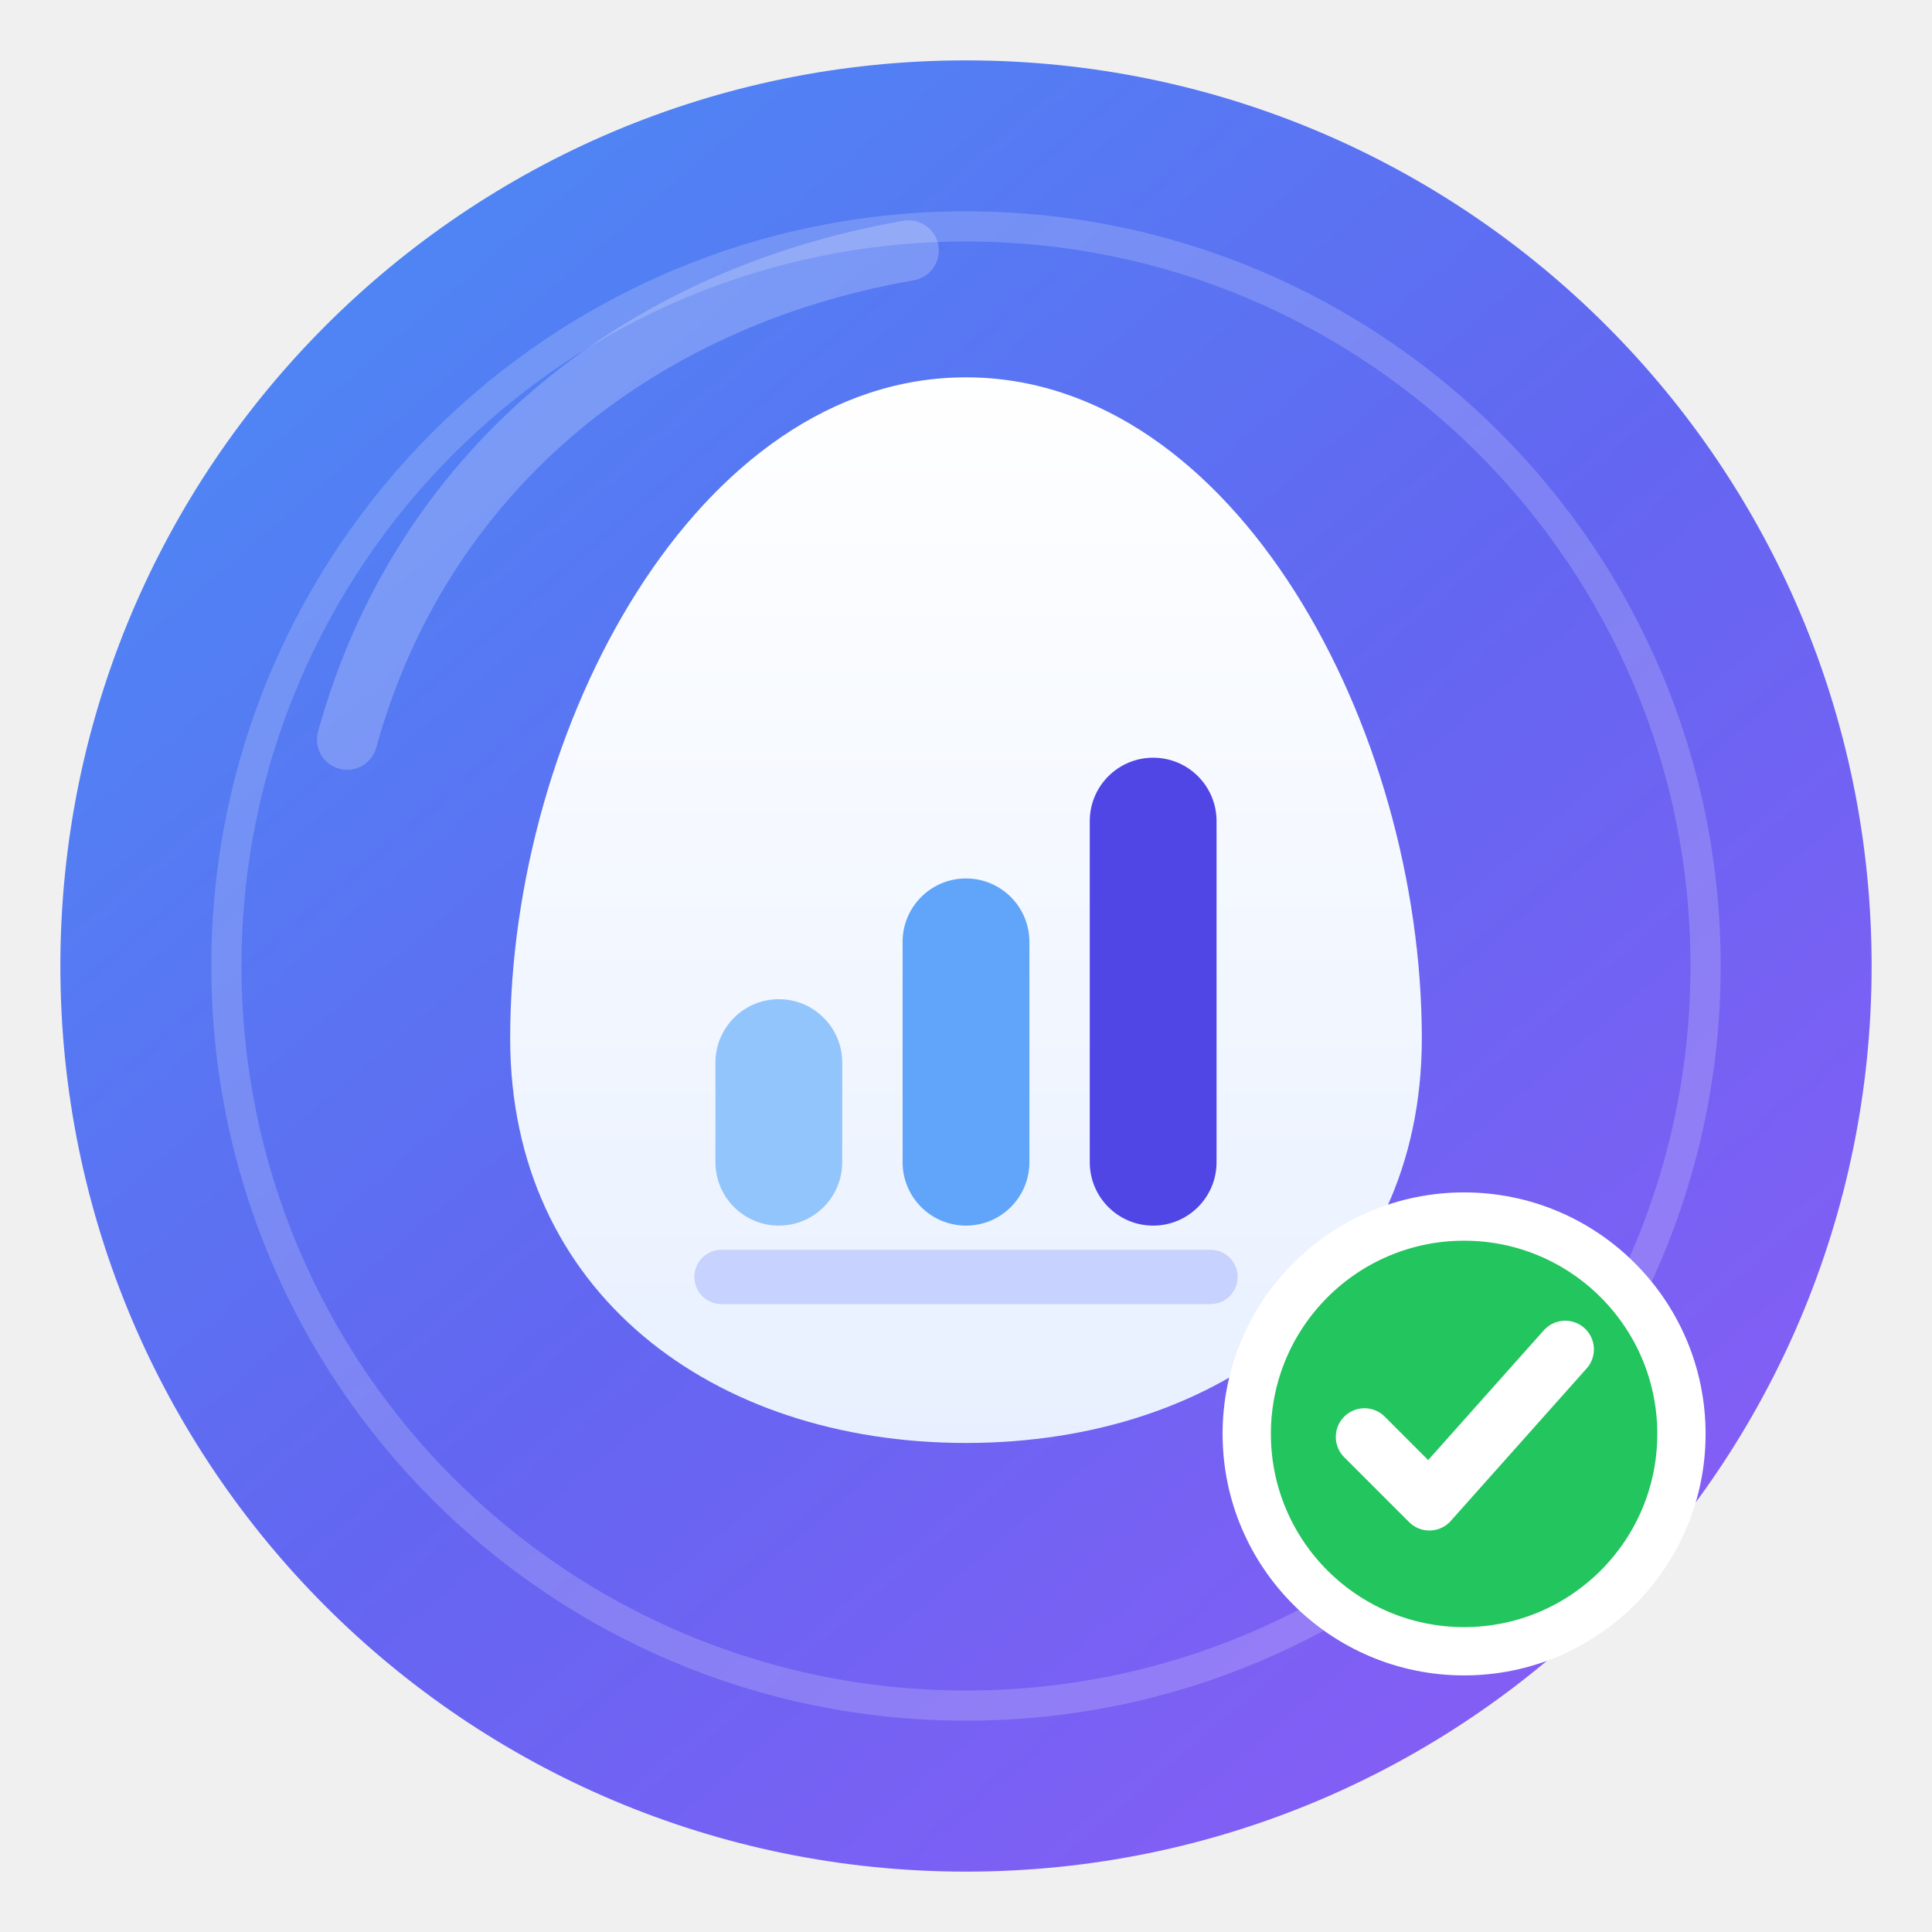
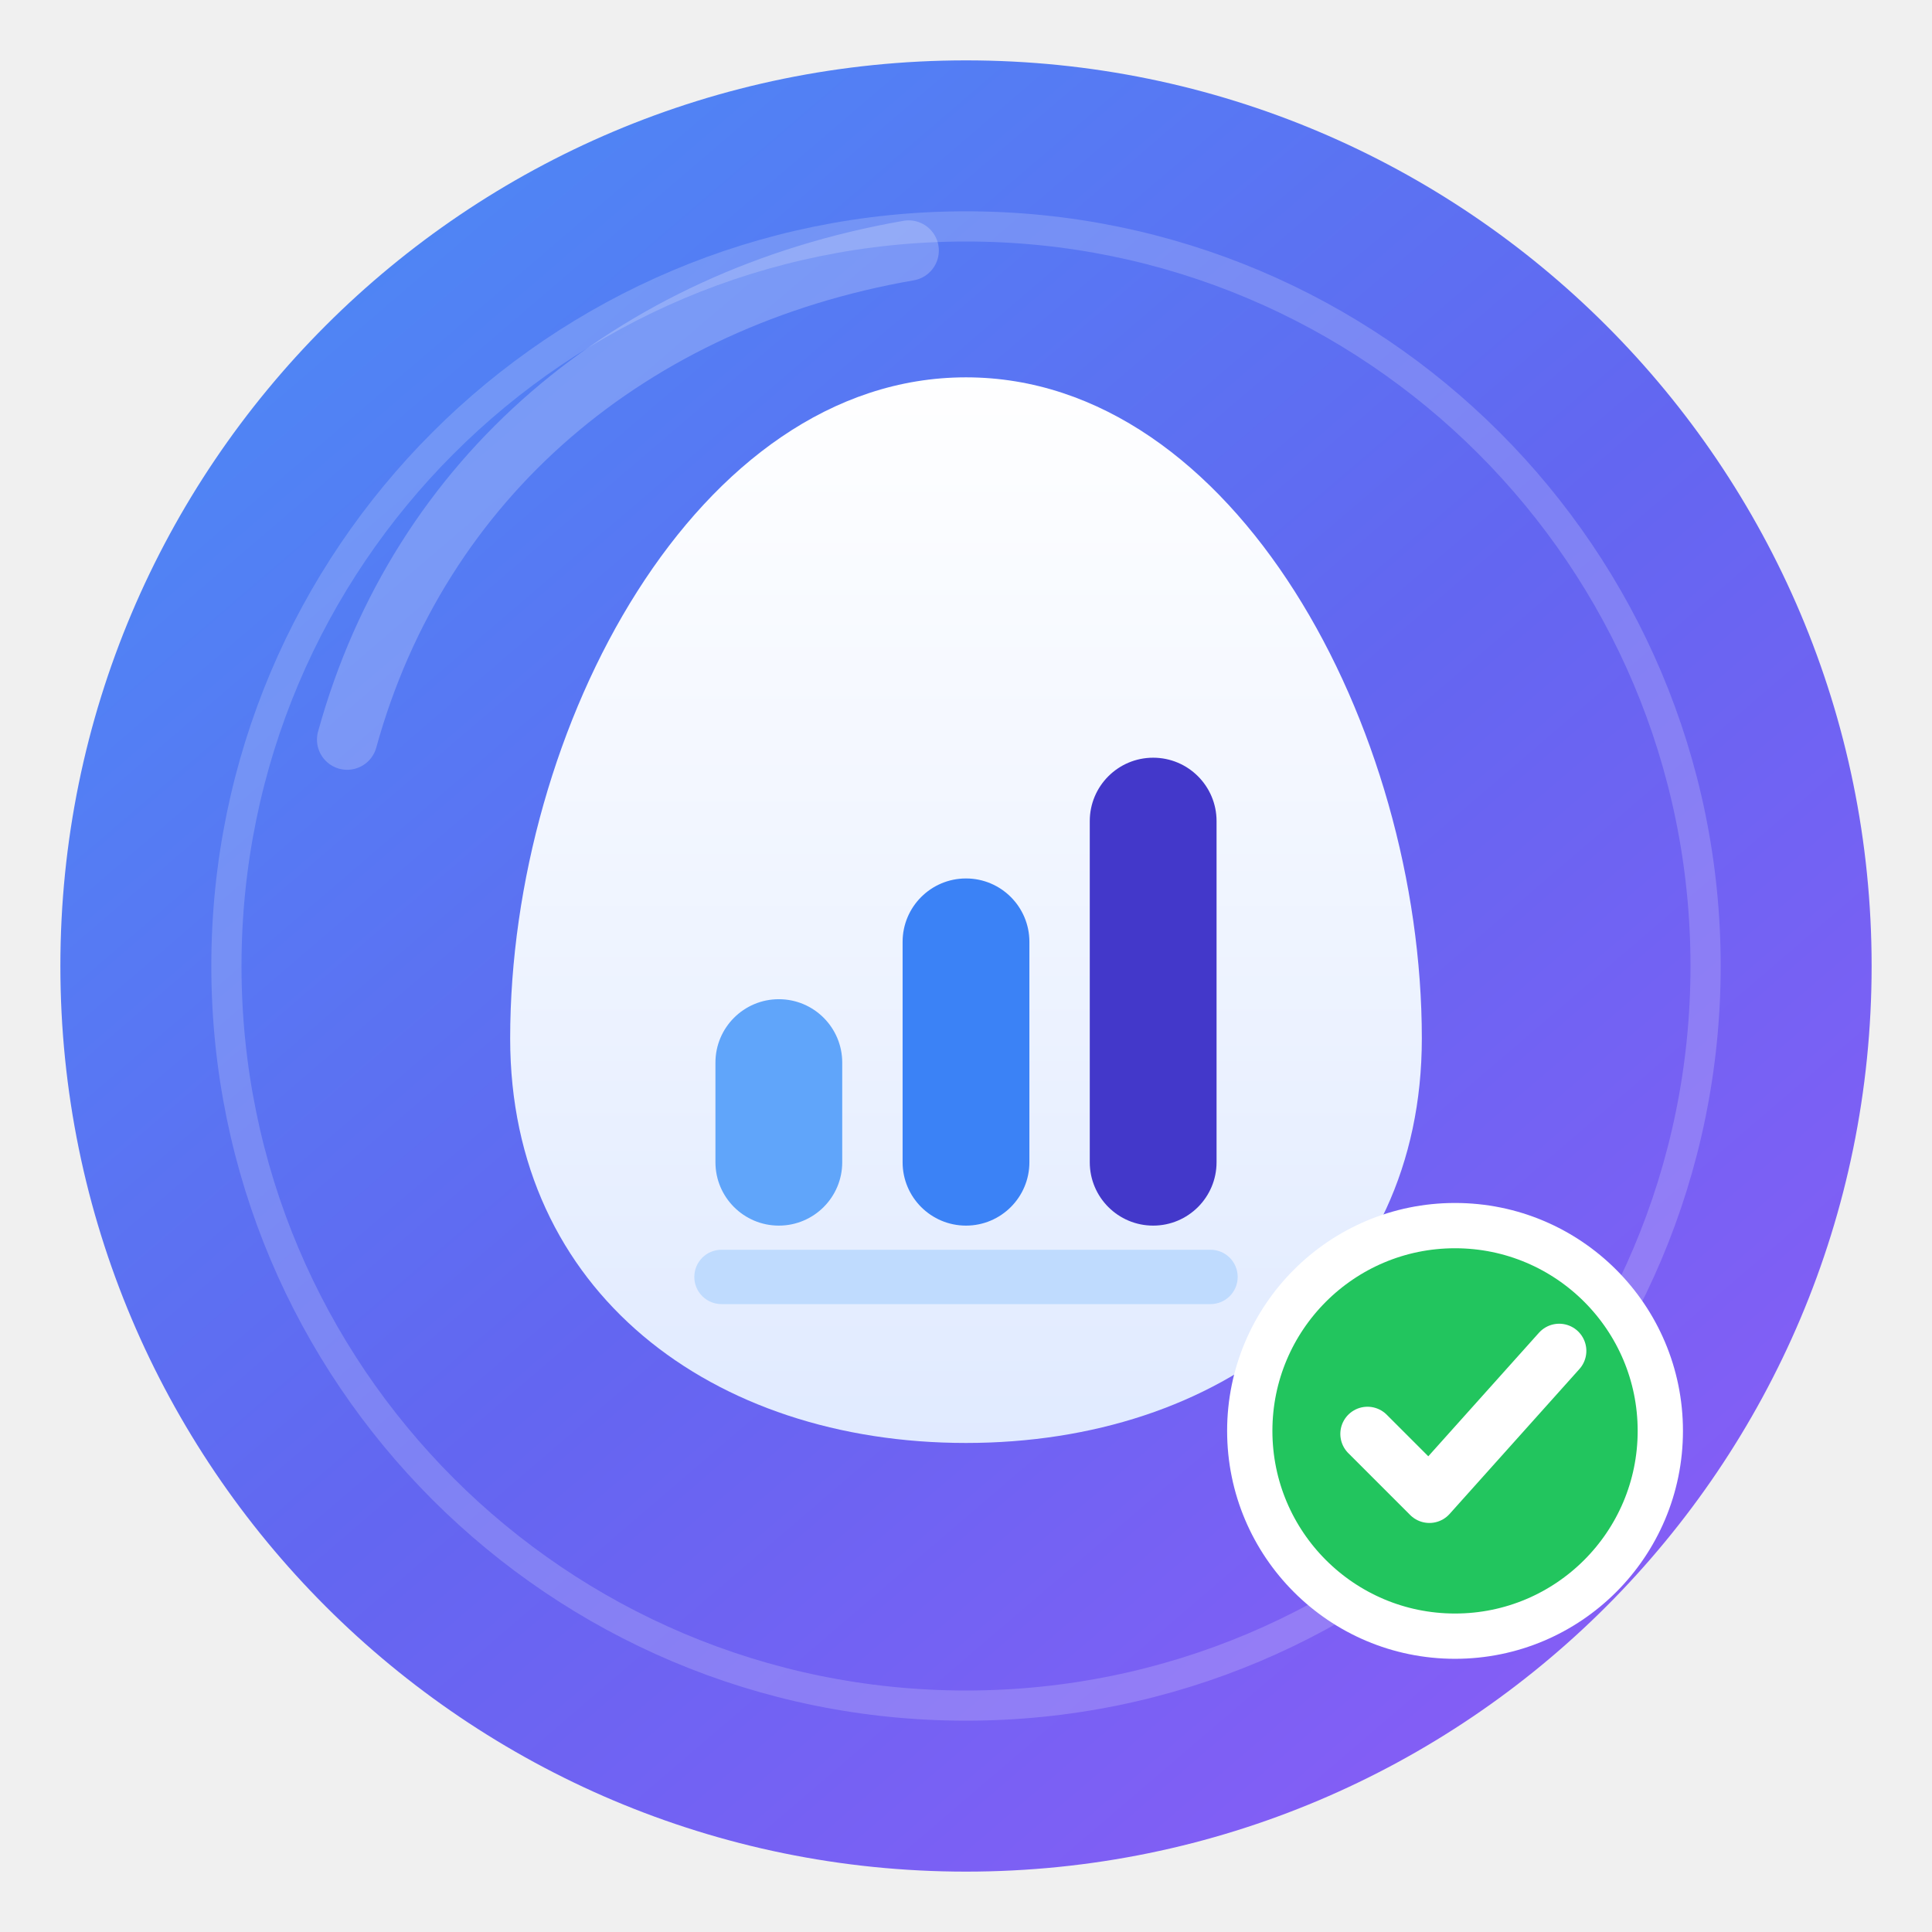
<svg xmlns="http://www.w3.org/2000/svg" viewBox="0 0 64 64" width="64" height="64" role="img" aria-label="Free Egg Credits">
  <defs>
    <linearGradient id="fecBg" x1="8" y1="4" x2="56" y2="60" gradientUnits="userSpaceOnUse">
      <stop offset="0" stop-color="#4B8BF5" />
      <stop offset="0.52" stop-color="#6366F1" />
      <stop offset="1" stop-color="#8B5CF6" />
    </linearGradient>
    <linearGradient id="fecEgg" x1="32" y1="12" x2="32" y2="48" gradientUnits="userSpaceOnUse">
      <stop offset="0" stop-color="#FFFFFF" />
-       <stop offset="1" stop-color="#E8F0FF" />
+       <stop offset="1" stop-color="#E0EAFF" />
    </linearGradient>
  </defs>
  <circle cx="32" cy="32" r="30" fill="url(#fecBg)" />
  <circle cx="32" cy="32" r="24.5" fill="none" stroke="#FFFFFF" stroke-opacity="0.18" stroke-width="1" />
  <path d="M11.5 24.5c2.4-8.7 9.4-14.6 18.6-16.2" fill="none" stroke="#FFFFFF" stroke-opacity="0.22" stroke-width="2" stroke-linecap="round" />
  <path d="M32 12.5c-8.9 0-15.1 11.6-15.1 21.9 0 8.4 6.7 13.4 15.1 13.4s15.1-5 15.1-13.4C47.1 24.1 40.9 12.5 32 12.5Z" fill="url(#fecEgg)" />
-   <rect x="23.7" y="33.1" width="4.2" height="7.5" rx="2.1" fill="#93C5FD" />
-   <rect x="29.9" y="29.1" width="4.2" height="11.5" rx="2.1" fill="#60A5FA" />
-   <rect x="36.1" y="25.1" width="4.2" height="15.5" rx="2.1" fill="#4F46E5" />
-   <rect x="23" y="41.4" width="18" height="1.8" rx="0.9" fill="#C7D2FE" />
-   <circle cx="48.5" cy="47.5" r="7.2" fill="#22C55E" stroke="#FFFFFF" stroke-width="1.6" />
-   <path d="M45.2 47.6l2.15 2.15 4.5-5.05" fill="none" stroke="#FFFFFF" stroke-width="1.9" stroke-linecap="round" stroke-linejoin="round" />
+   <rect x="23.7" y="33.1" width="4.2" height="7.5" rx="2.1" fill="#60A5FA" />
+   <rect x="29.9" y="29.1" width="4.2" height="11.5" rx="2.1" fill="#3B82F6" />
+   <rect x="36.1" y="25.1" width="4.2" height="15.5" rx="2.1" fill="#4338CA" />
+   <rect x="23" y="41.4" width="18" height="1.8" rx="0.9" fill="#BFDBFE" />
+   <circle cx="48.2" cy="47.4" r="6.8" fill="#22C55E" stroke="#FFFFFF" stroke-width="1.5" />
+   <path d="M45.3 47.5l2.05 2.05 4.3-4.8" fill="none" stroke="#FFFFFF" stroke-width="1.8" stroke-linecap="round" stroke-linejoin="round" />
</svg>
